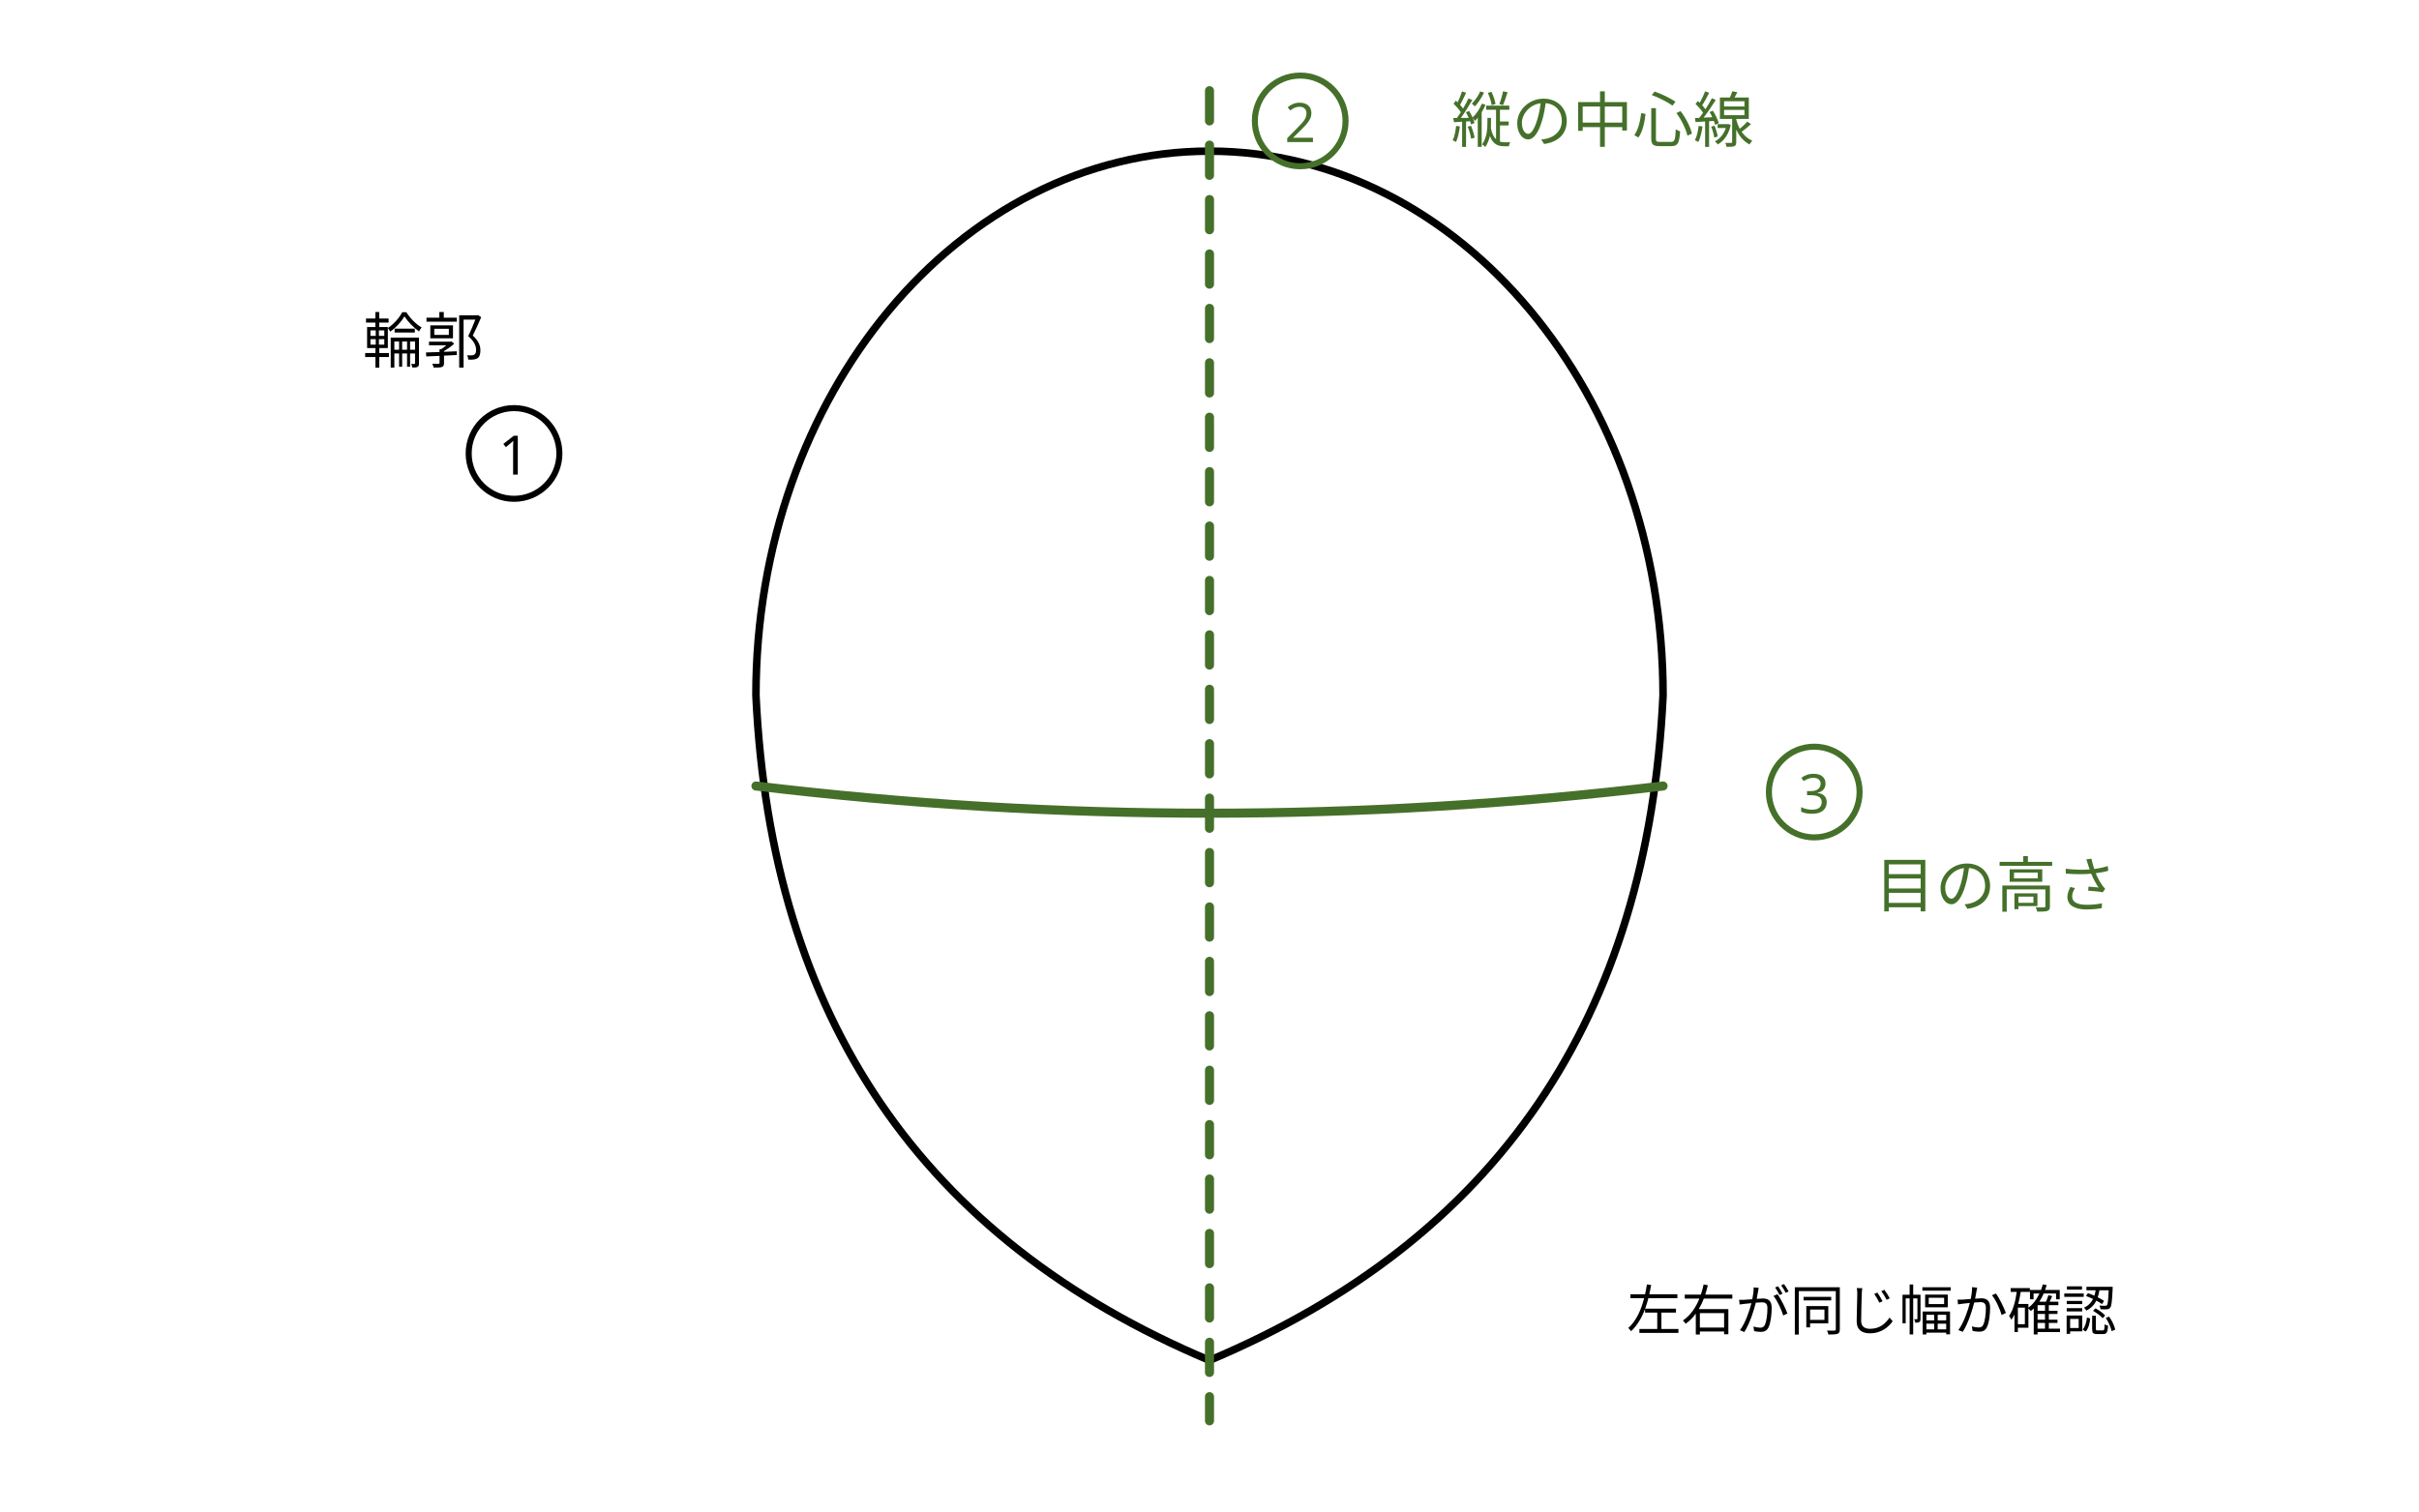
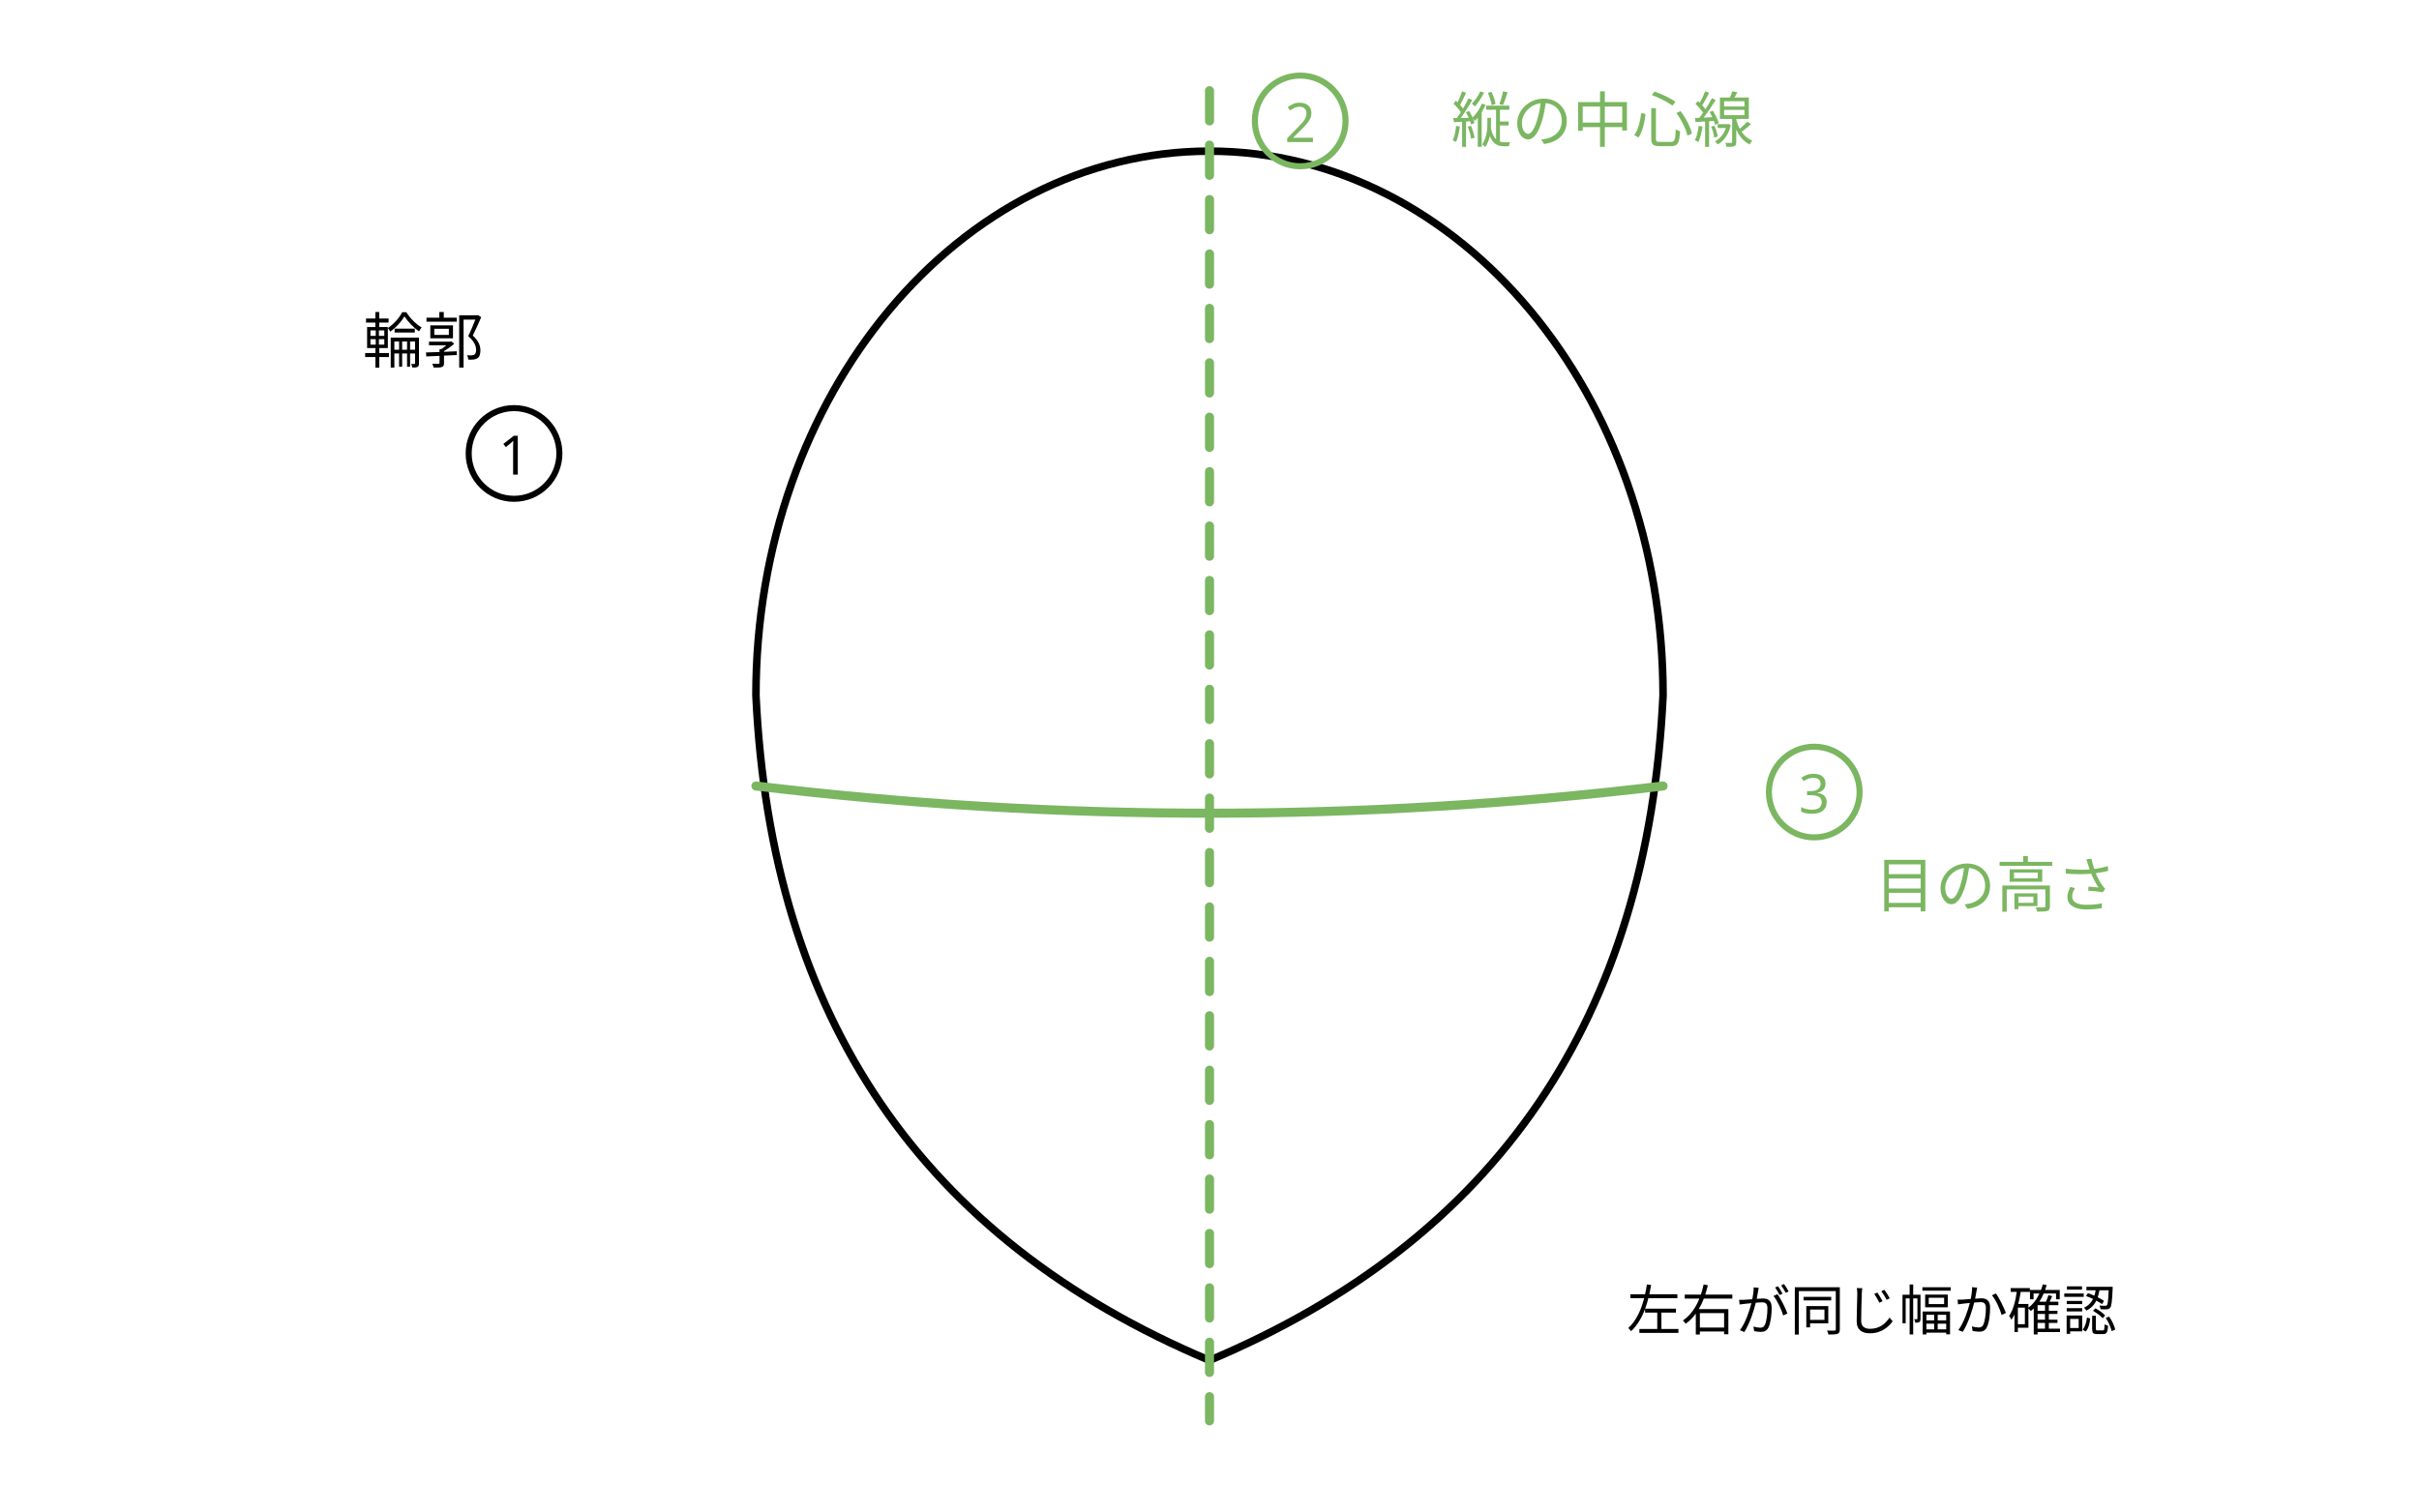
<svg xmlns="http://www.w3.org/2000/svg" viewBox="0 0 800 500" fill="none" stroke="currentColor" stroke-width="2.5" stroke-linecap="round" stroke-linejoin="round" font-family="Zen Kaku Gothic New, sans-serif">
  <path d="M250,230 A150,180 0 0 1 550,230 Q542.5,390 400,450 Q257.5,390 250,230 Z" />
-   <line x1="400" y1="30" x2="400" y2="470" stroke="#45702A" stroke-width="3" stroke-dasharray="10 8" />
-   <path d="M250,260 Q400,278 550,260" stroke="#45702A" stroke-width="3" />
+   <line x1="400" y1="30" x2="400" y2="470" stroke="#7BB661" stroke-width="3" stroke-dasharray="10 8" />
+   <path d="M250,260 Q400,278 550,260" stroke="#7BB661" stroke-width="3" />
  <circle cx="170" cy="150" r="15" stroke="currentColor" stroke-width="2" />
  <text x="170" y="157" font-size="18" fill="currentColor" stroke="none" text-anchor="middle">1</text>
  <text x="140" y="120" font-size="20" fill="currentColor" stroke="none" text-anchor="middle">輪郭</text>
-   <circle cx="430" cy="40" r="15" stroke="#45702A" stroke-width="2" />
-   <text x="430" y="47" font-size="18" fill="#45702A" stroke="none" text-anchor="middle">2</text>
-   <text x="530" y="47" font-size="20" fill="#45702A" stroke="none" text-anchor="middle">縦の中心線</text>
-   <circle cx="600" cy="262" r="15" stroke="#45702A" stroke-width="2" />
-   <text x="600" y="269" font-size="18" fill="#45702A" stroke="none" text-anchor="middle">3</text>
-   <text x="660" y="300" font-size="20" fill="#45702A" stroke="none" text-anchor="middle">目の高さ</text>
+   <circle cx="430" cy="40" r="15" stroke="#7BB661" stroke-width="2" />
+   <text x="430" y="47" font-size="18" fill="#7BB661" stroke="none" text-anchor="middle">2</text>
+   <text x="530" y="47" font-size="20" fill="#7BB661" stroke="none" text-anchor="middle">縦の中心線</text>
+   <circle cx="600" cy="262" r="15" stroke="#7BB661" stroke-width="2" />
+   <text x="600" y="269" font-size="18" fill="#7BB661" stroke="none" text-anchor="middle">3</text>
+   <text x="660" y="300" font-size="20" fill="#7BB661" stroke="none" text-anchor="middle">目の高さ</text>
  <text x="700" y="440" font-size="18" fill="currentColor" stroke="none" text-anchor="end">左右が同じ幅か確認</text>
</svg>
